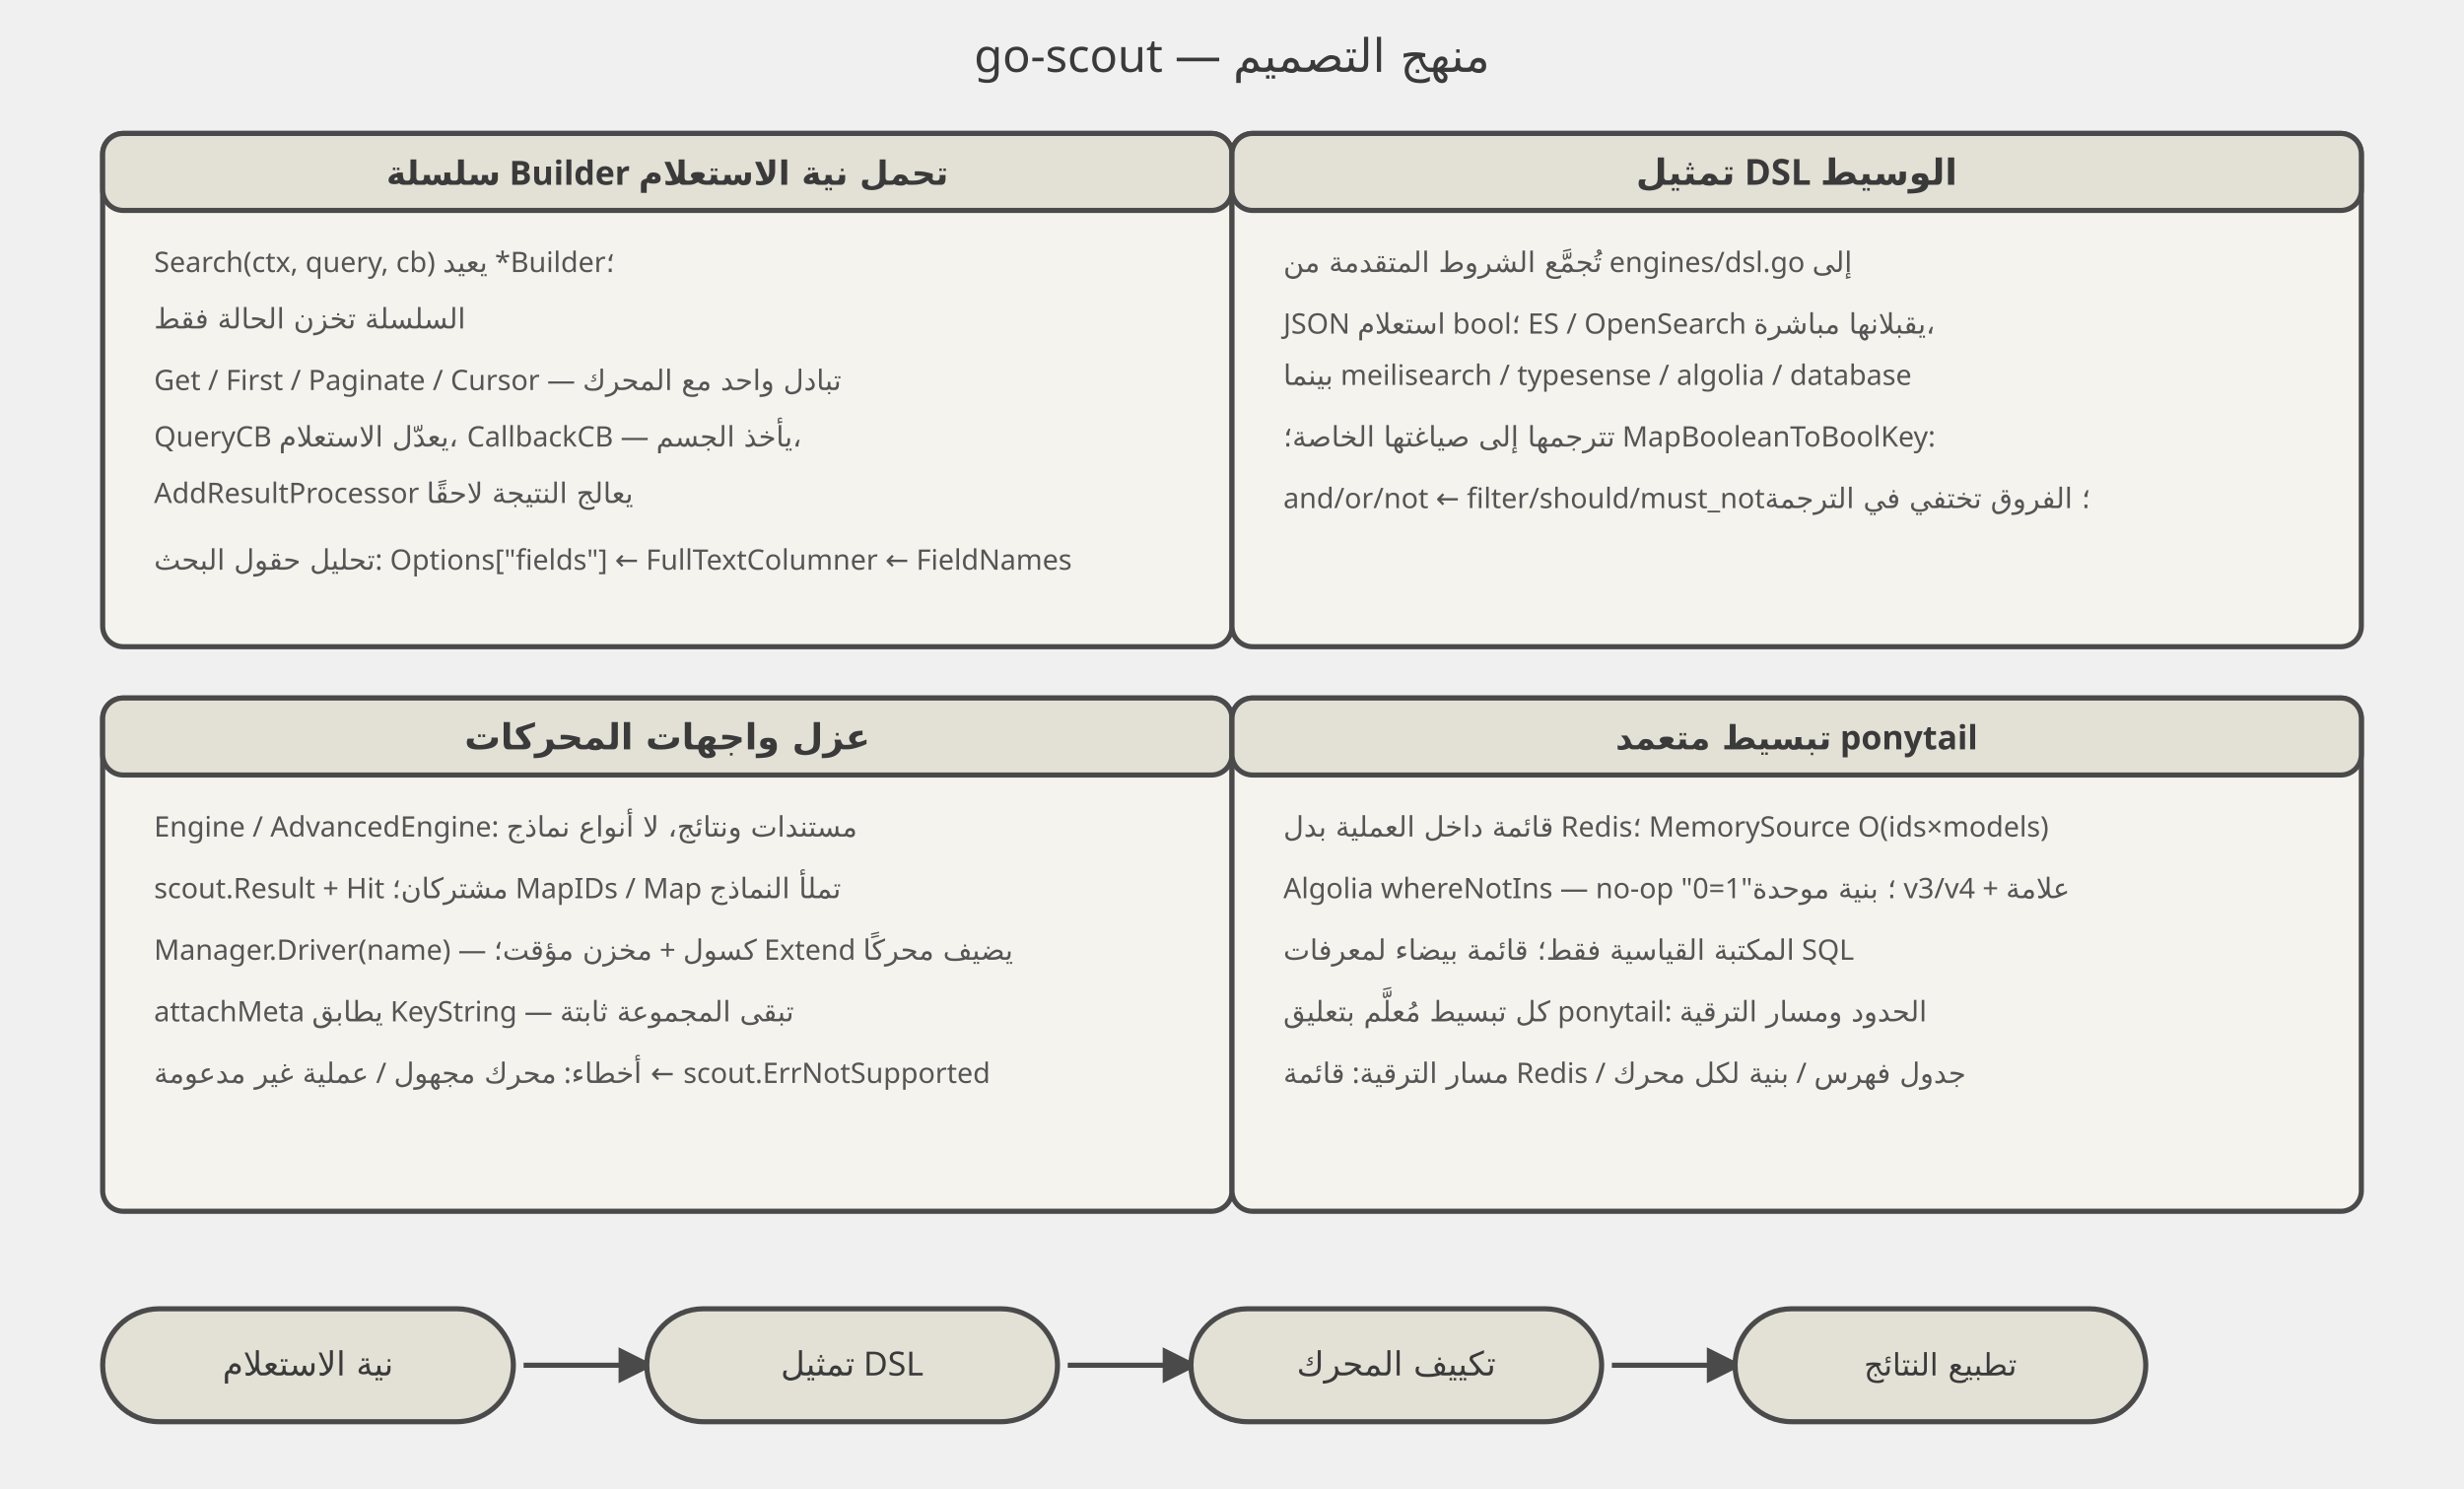
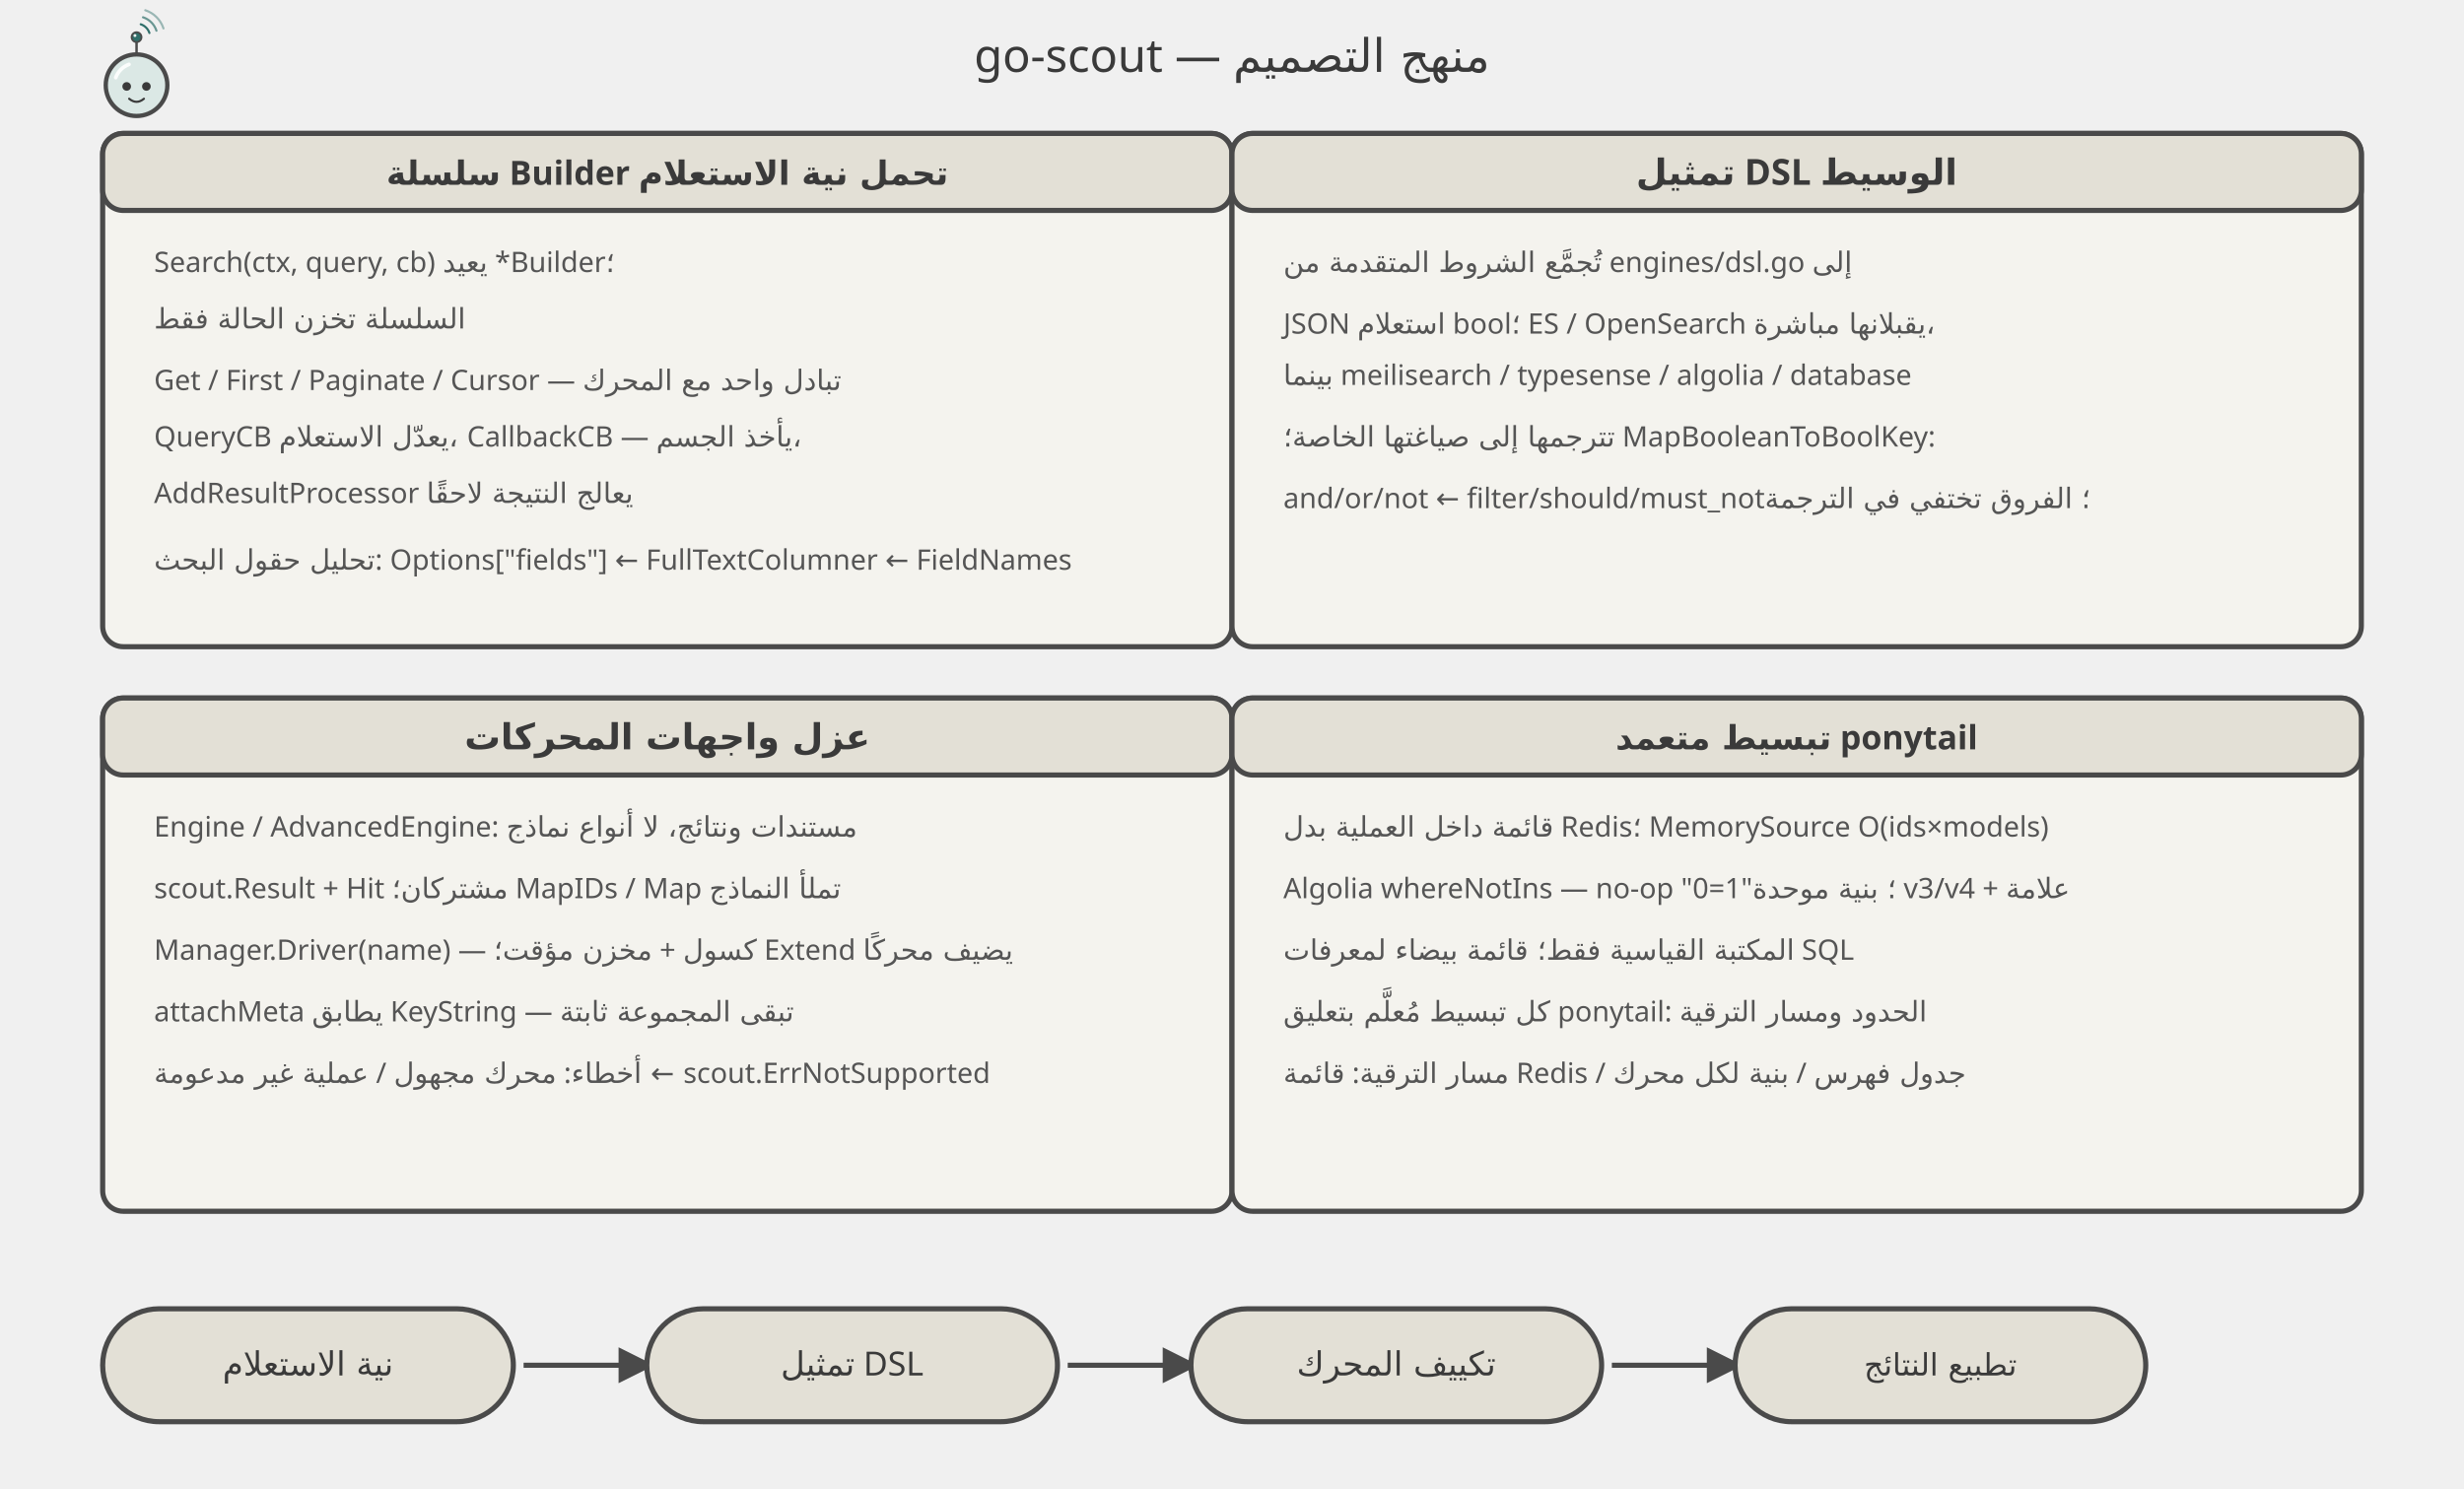
<svg xmlns="http://www.w3.org/2000/svg" viewBox="0 0 960 580" font-family="'Segoe UI',Tahoma,sans-serif">
  <defs>
    <marker id="arrow" viewBox="0 0 10 10" refX="5" refY="5" markerWidth="7" markerHeight="7" orient="auto-start-reverse">
      <path d="M 0 0 L 10 5 L 0 10 z" fill="#4a4a4a" />
    </marker>
  </defs>
  <text x="480" y="28" text-anchor="middle" font-size="18" fill="#3a3a3a">go-scout — منهج التصميم</text>
  <rect x="40" y="52" width="440" height="200" rx="8" fill="#f4f3ee" stroke="#4a4a4a" stroke-width="2" />
  <rect x="40" y="52" width="440" height="30" rx="8" fill="#e3e0d6" stroke="#4a4a4a" stroke-width="2" />
  <text x="260" y="72" text-anchor="middle" font-size="13" font-weight="bold" fill="#3a3a3a">سلسلة Builder تحمل نية الاستعلام</text>
  <text x="60" y="106" font-size="11" fill="#555">Search(ctx, query, cb) يعيد *Builder؛</text>
  <text x="60" y="128" font-size="11" fill="#555">السلسلة تخزن الحالة فقط</text>
  <text x="60" y="152" font-size="11" fill="#555">Get / First / Paginate / Cursor — تبادل واحد مع المحرك</text>
  <text x="60" y="174" font-size="11" fill="#555">QueryCB يعدّل الاستعلام، CallbackCB — يأخذ الجسم،</text>
  <text x="60" y="196" font-size="11" fill="#555">AddResultProcessor يعالج النتيجة لاحقًا</text>
  <text x="60" y="222" font-size="11" fill="#555">تحليل حقول البحث: Options["fields"] ← FullTextColumner ← FieldNames</text>
  <rect x="480" y="52" width="440" height="200" rx="8" fill="#f4f3ee" stroke="#4a4a4a" stroke-width="2" />
  <rect x="480" y="52" width="440" height="30" rx="8" fill="#e3e0d6" stroke="#4a4a4a" stroke-width="2" />
  <text x="700" y="72" text-anchor="middle" font-size="14" font-weight="bold" fill="#3a3a3a">تمثيل DSL الوسيط</text>
  <text x="500" y="106" font-size="11" fill="#555">تُجمَّع الشروط المتقدمة من engines/dsl.go إلى</text>
  <text x="500" y="130" font-size="11" fill="#555">JSON استعلام bool؛ ES / OpenSearch يقبلانها مباشرة،</text>
  <text x="500" y="150" font-size="11" fill="#555">بينما meilisearch / typesense / algolia / database</text>
  <text x="500" y="174" font-size="11" fill="#555">تترجمها إلى صياغتها الخاصة؛ MapBooleanToBoolKey:</text>
  <text x="500" y="198" font-size="11" fill="#555">and/or/not ← filter/should/must_not؛ الفروق تختفي في الترجمة</text>
  <rect x="40" y="272" width="440" height="200" rx="8" fill="#f4f3ee" stroke="#4a4a4a" stroke-width="2" />
  <rect x="40" y="272" width="440" height="30" rx="8" fill="#e3e0d6" stroke="#4a4a4a" stroke-width="2" />
  <text x="260" y="292" text-anchor="middle" font-size="14" font-weight="bold" fill="#3a3a3a">عزل واجهات المحركات</text>
  <text x="60" y="326" font-size="11" fill="#555">Engine / AdvancedEngine: مستندات ونتائج، لا أنواع نماذج</text>
  <text x="60" y="350" font-size="11" fill="#555">scout.Result + Hit مشتركان؛ MapIDs / Map تملأ النماذج</text>
  <text x="60" y="374" font-size="11" fill="#555">Manager.Driver(name) — كسول + مخزن مؤقت؛ Extend يضيف محركًا</text>
  <text x="60" y="398" font-size="11" fill="#555">attachMeta يطابق KeyString — تبقى المجموعة ثابتة</text>
  <text x="60" y="422" font-size="11" fill="#555">أخطاء: محرك مجهول / عملية غير مدعومة ← scout.ErrNotSupported</text>
  <rect x="480" y="272" width="440" height="200" rx="8" fill="#f4f3ee" stroke="#4a4a4a" stroke-width="2" />
  <rect x="480" y="272" width="440" height="30" rx="8" fill="#e3e0d6" stroke="#4a4a4a" stroke-width="2" />
  <text x="700" y="292" text-anchor="middle" font-size="13" font-weight="bold" fill="#3a3a3a">تبسيط متعمد ponytail</text>
  <text x="500" y="326" font-size="11" fill="#555">قائمة داخل العملية بدل Redis؛ MemorySource O(ids×models)</text>
  <text x="500" y="350" font-size="11" fill="#555">Algolia whereNotIns — no-op "0=1"؛ بنية موحدة v3/v4 + علامة</text>
  <text x="500" y="374" font-size="11" fill="#555">المكتبة القياسية فقط؛ قائمة بيضاء لمعرفات SQL</text>
  <text x="500" y="398" font-size="11" fill="#555">كل تبسيط مُعلَّم بتعليق ponytail: الحدود ومسار الترقية</text>
  <text x="500" y="422" font-size="11" fill="#555">مسار الترقية: قائمة Redis / جدول فهرس / بنية لكل محرك</text>
  <rect x="40" y="510" width="160" height="44" rx="22" fill="#e3e0d6" stroke="#4a4a4a" stroke-width="2" />
  <text x="120" y="536" text-anchor="middle" font-size="13" fill="#3a3a3a">نية الاستعلام</text>
  <line x1="204" y1="532" x2="248" y2="532" stroke="#4a4a4a" stroke-width="2" marker-end="url(#arrow)" />
  <rect x="252" y="510" width="160" height="44" rx="22" fill="#e3e0d6" stroke="#4a4a4a" stroke-width="2" />
  <text x="332" y="536" text-anchor="middle" font-size="13" fill="#3a3a3a">تمثيل DSL</text>
  <line x1="416" y1="532" x2="460" y2="532" stroke="#4a4a4a" stroke-width="2" marker-end="url(#arrow)" />
  <rect x="464" y="510" width="160" height="44" rx="22" fill="#e3e0d6" stroke="#4a4a4a" stroke-width="2" />
  <text x="544" y="536" text-anchor="middle" font-size="13" fill="#3a3a3a">تكييف المحرك</text>
  <line x1="628" y1="532" x2="672" y2="532" stroke="#4a4a4a" stroke-width="2" marker-end="url(#arrow)" />
  <rect x="676" y="510" width="160" height="44" rx="22" fill="#e3e0d6" stroke="#4a4a4a" stroke-width="2" />
  <text x="756" y="536" text-anchor="middle" font-size="12" fill="#3a3a3a">تطبيع النتائج</text>
+   <g transform="translate(22,2) scale(0.24)">
+     <g fill="none" stroke="#2f6f6a" stroke-width="3.5" stroke-linecap="round">
+       <path d="M 136.8 31.1 A 22 22 0 0 1 150.9 45.2" />
+       <path d="M 140.5 19.7 A 34 34 0 0 1 162.3 41.5" opacity=".7" />
+       <path d="M 144.2 8.3 A 46 46 0 0 1 173.7 37.8" opacity=".45" />
+     </g>
+     <line x1="130" y1="82" x2="130" y2="58" stroke="#4a4a4a" stroke-width="4" stroke-linecap="round" />
+     <circle cx="130" cy="52" r="8" fill="#2f6f6a" stroke="#4a4a4a" stroke-width="3" />
+     <circle cx="127.4" cy="49.4" r="2.4" fill="#ffffff" opacity=".9" />
+     <circle cx="130" cy="130" r="50" fill="#dbe8e5" stroke="#4a4a4a" stroke-width="7" />
+     <path d="M 96.2 117.7 A 36 36 0 0 1 117.7 96.2" fill="none" stroke="#ffffff" stroke-width="6" stroke-linecap="round" opacity=".9" />
+     <circle cx="114" cy="132" r="7" fill="#3a3a3a" />
+     <circle cx="146" cy="132" r="7" fill="#3a3a3a" />
+     <path d="M 118 152 Q 130 162 142 152" fill="none" stroke="#3a3a3a" stroke-width="3.5" stroke-linecap="round" />
+   </g>
</svg>
